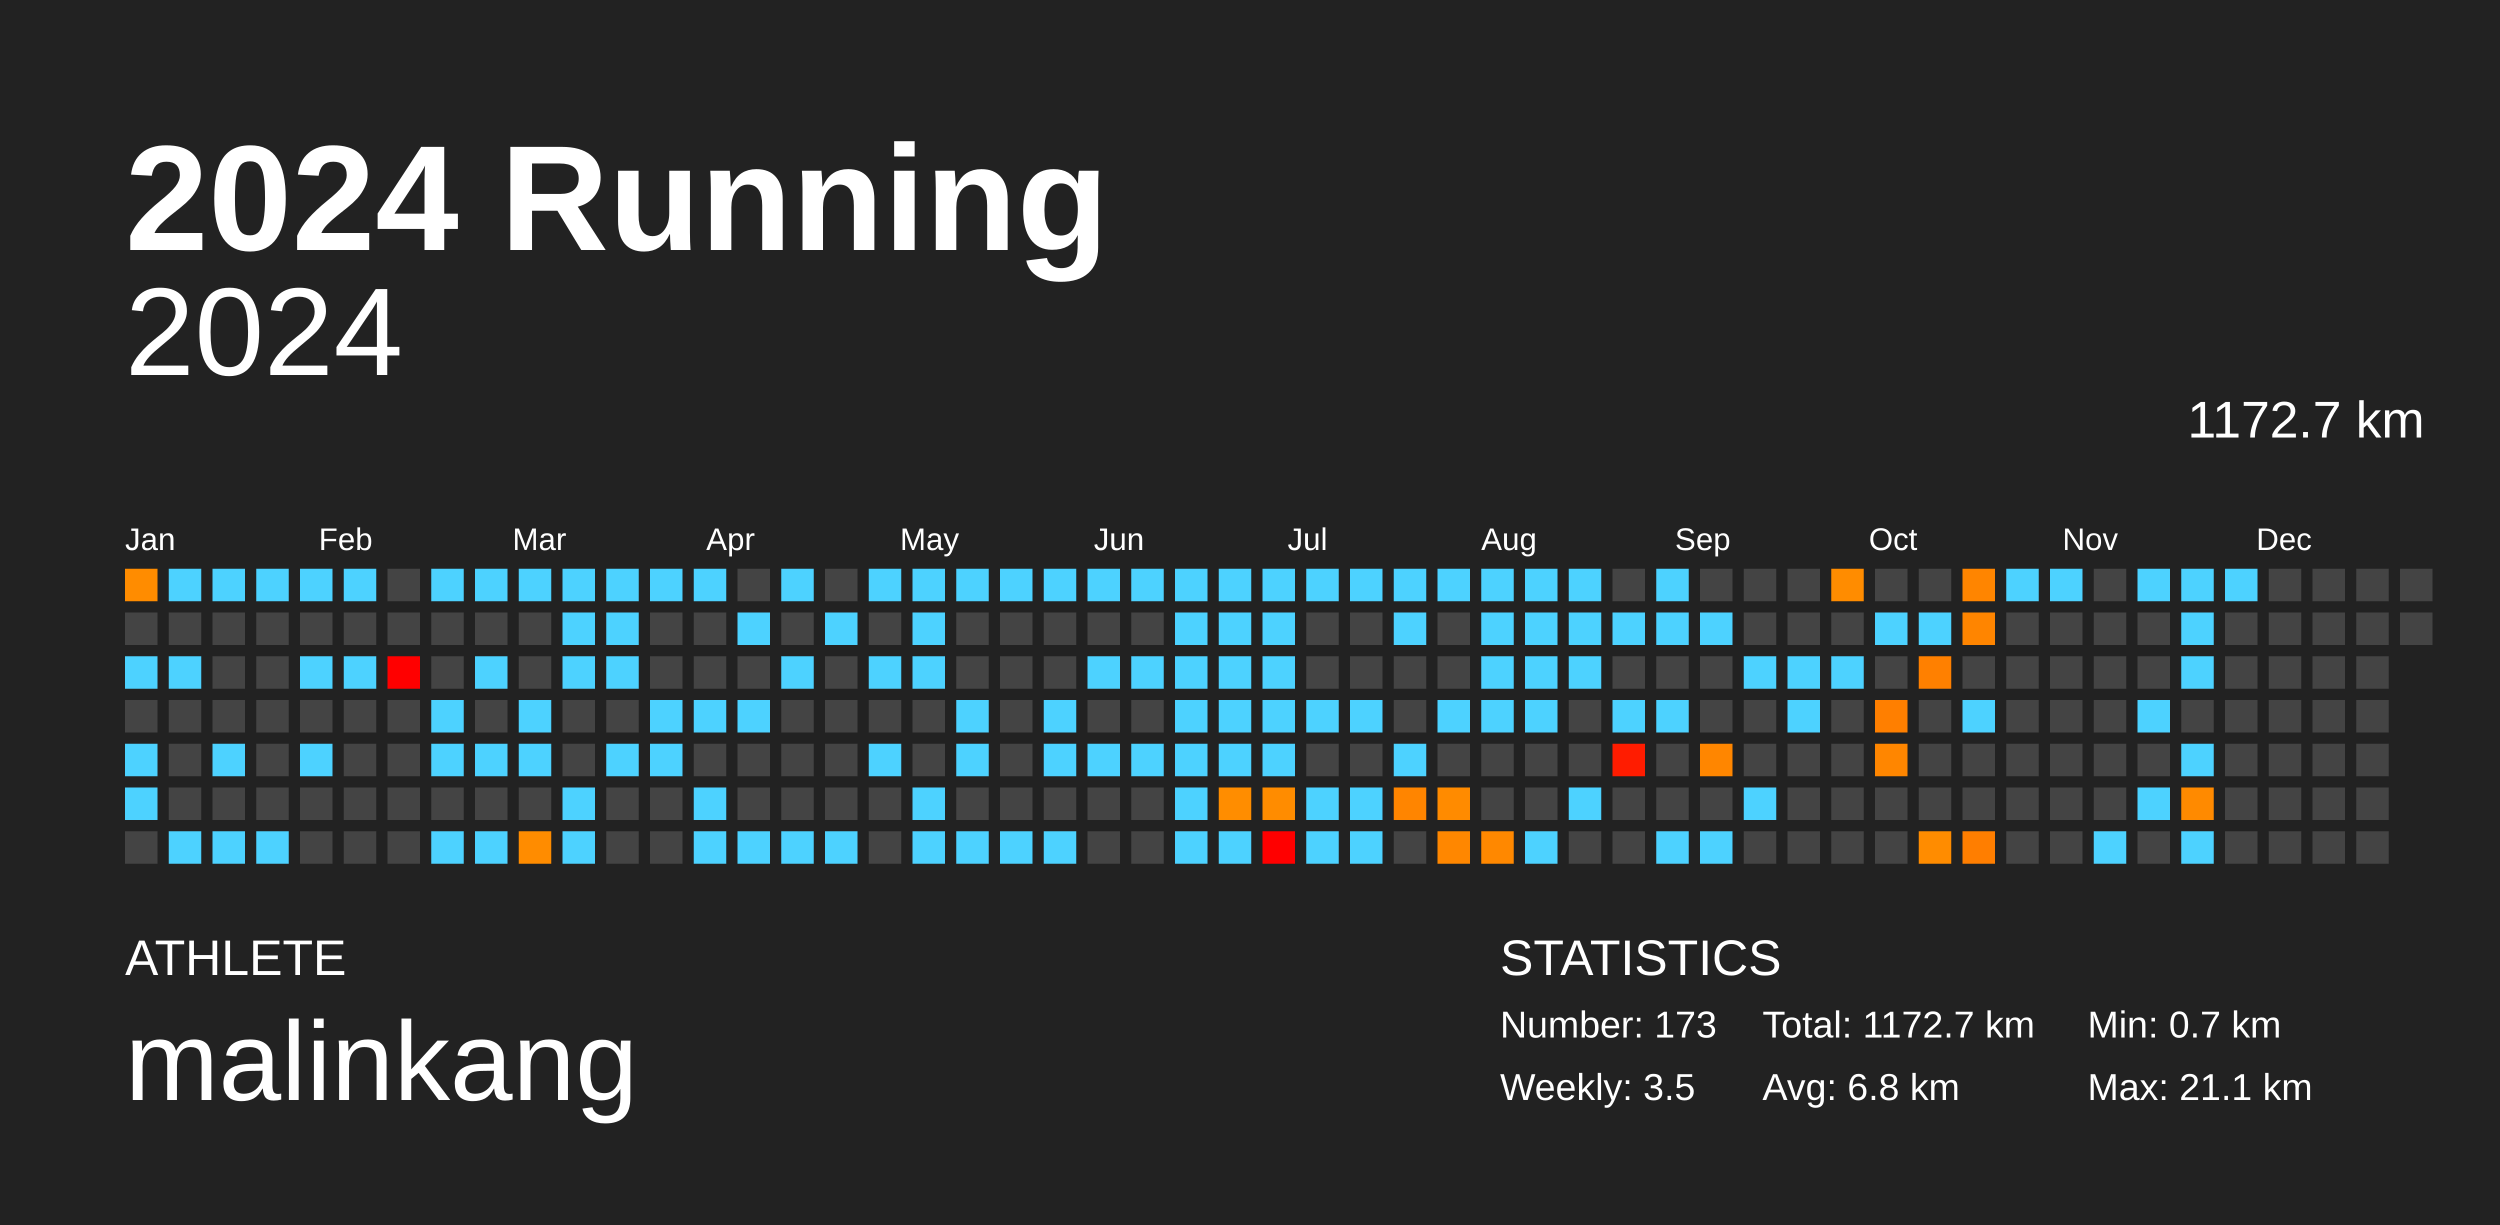
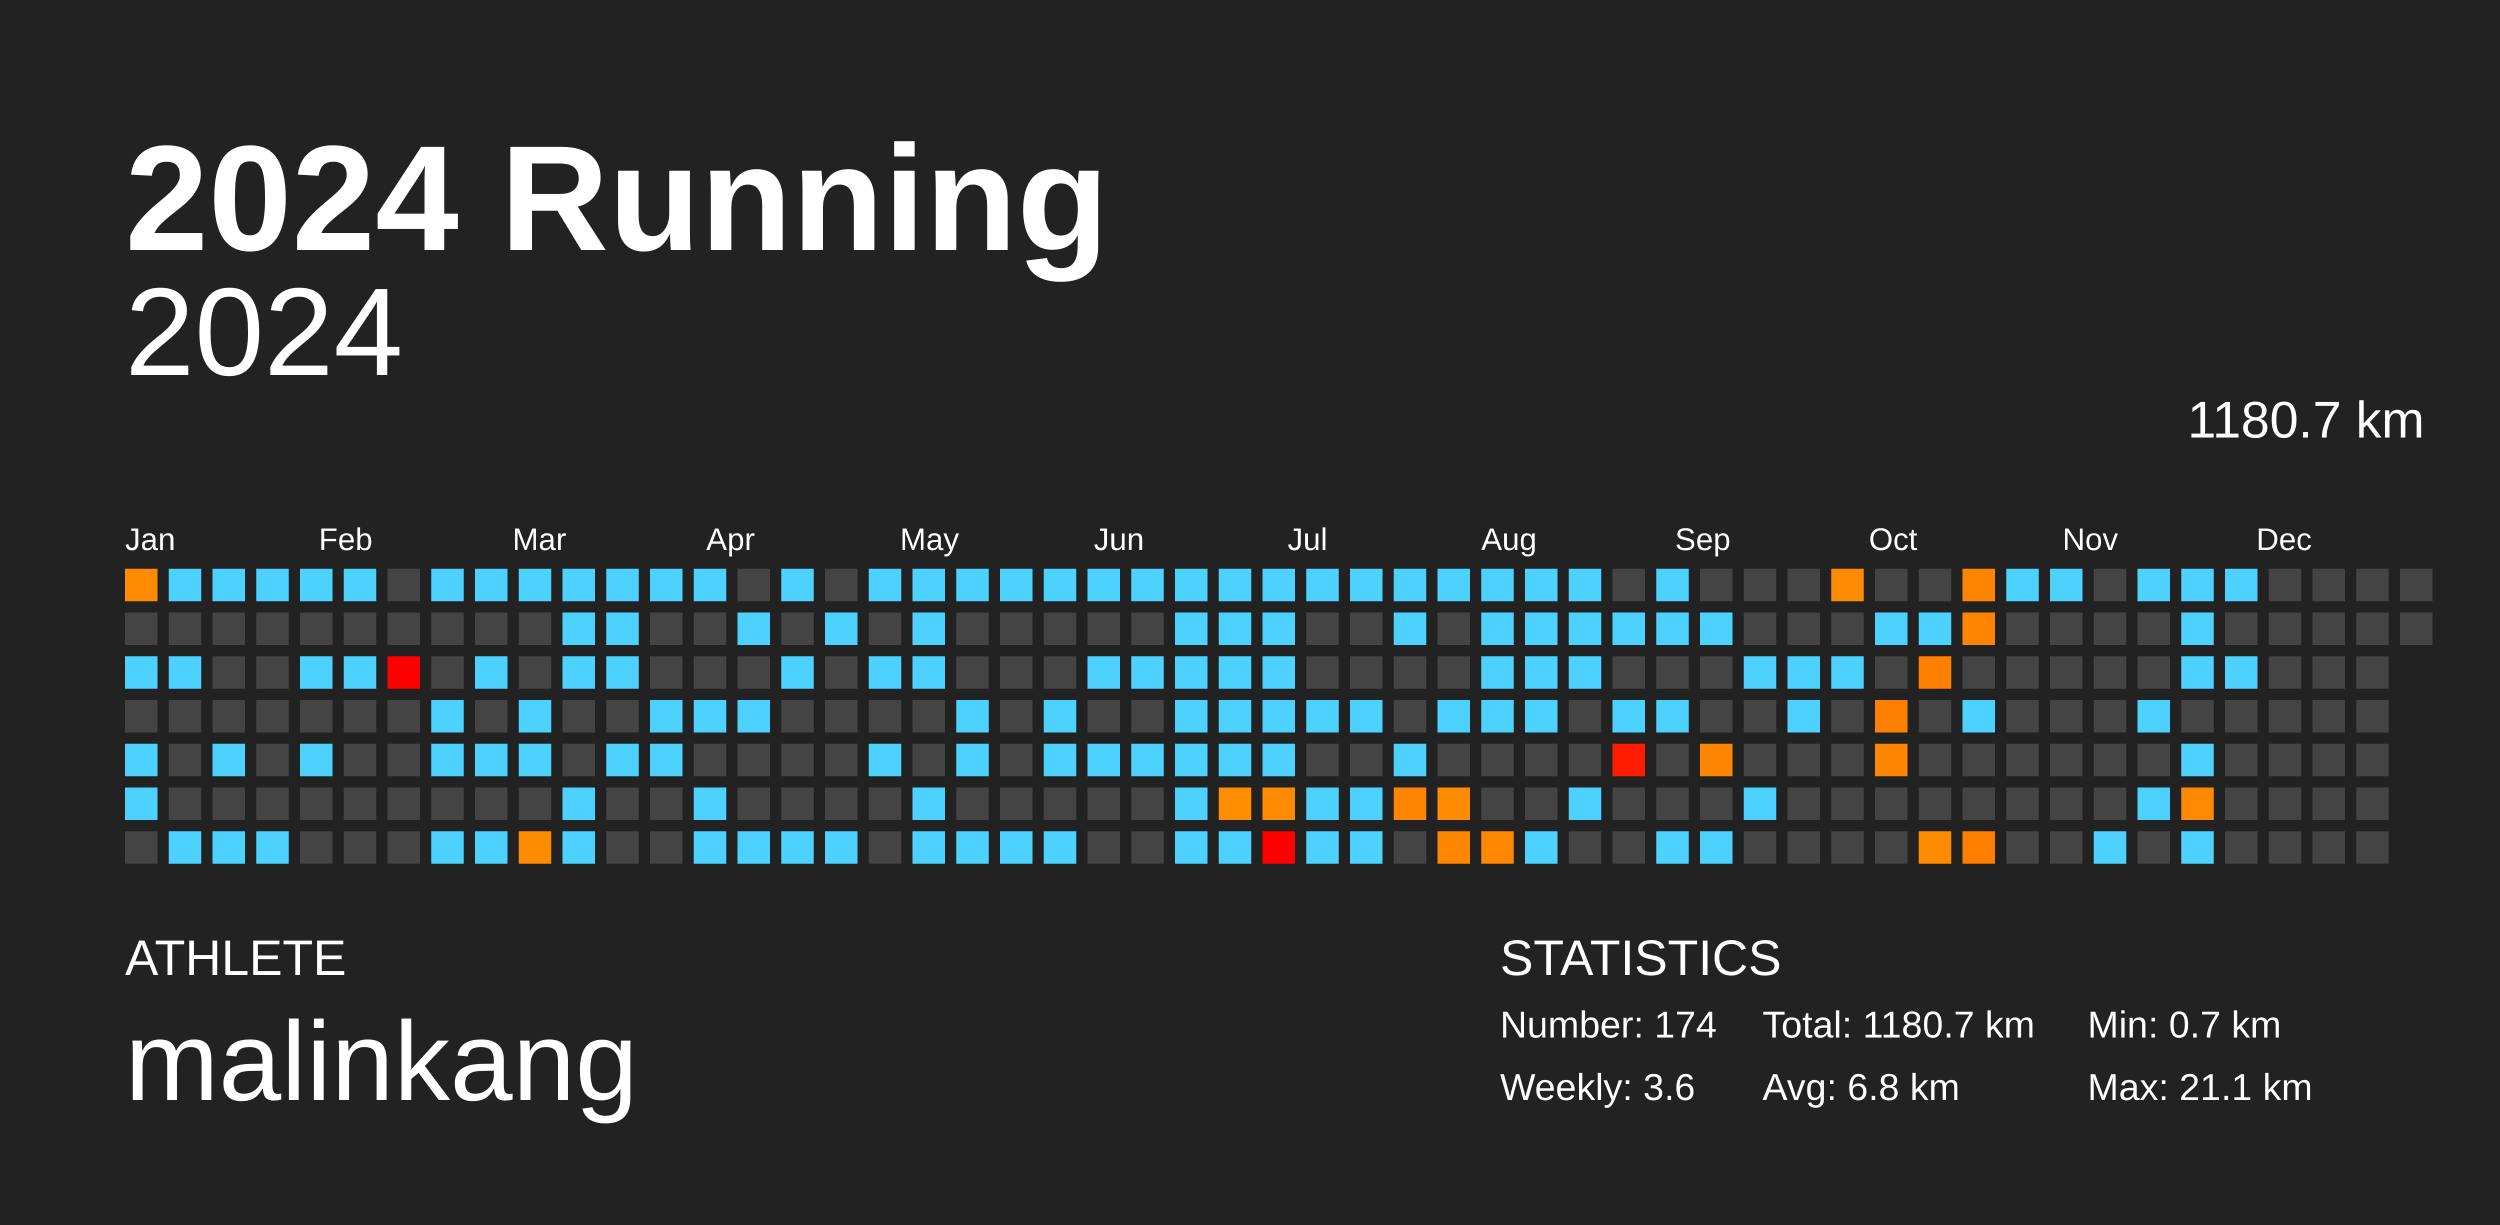
<svg xmlns="http://www.w3.org/2000/svg" baseProfile="full" height="98mm" version="1.1" viewBox="0,0,200,98" width="200mm">
  <defs />
  <rect fill="#222222" height="98" width="200" x="0" y="0" />
  <text fill="#FFFFFF" style="font-size:12px; font-family:Arial; font-weight:bold;" x="10" y="20">2024 Running</text>
  <text fill="#FFFFFF" style="font-size:4px; font-family:Arial" x="10" y="78">ATHLETE</text>
  <text fill="#FFFFFF" style="font-size:9px; font-family:Arial" x="10" y="88">malinkang</text>
  <text fill="#FFFFFF" style="font-size:4px; font-family:Arial" x="120" y="78">STATISTICS</text>
-   <text fill="#FFFFFF" style="font-size:3px; font-family:Arial" x="120" y="83">Number: 173</text>
-   <text fill="#FFFFFF" style="font-size:3px; font-family:Arial" x="120" y="88">Weekly: 3.5</text>
-   <text fill="#FFFFFF" style="font-size:3px; font-family:Arial" x="141" y="83">Total: 1172.7 km</text>
+   <text fill="#FFFFFF" style="font-size:3px; font-family:Arial" x="120" y="83">Number: 174</text>
+   <text fill="#FFFFFF" style="font-size:3px; font-family:Arial" x="120" y="88">Weekly: 3.6</text>
+   <text fill="#FFFFFF" style="font-size:3px; font-family:Arial" x="141" y="83">Total: 1180.7 km</text>
  <text fill="#FFFFFF" style="font-size:3px; font-family:Arial" x="141" y="88">Avg: 6.8 km</text>
  <text fill="#FFFFFF" style="font-size:3px; font-family:Arial" x="167" y="83">Min: 0.7 km</text>
  <text fill="#FFFFFF" style="font-size:3px; font-family:Arial" x="167" y="88">Max: 21.1 km</text>
  <text alignment-baseline="hanging" fill="#FFFFFF" style="font-size:10.0px; font-family:Arial;" x="10" y="30">2024</text>
-   <text alignment-baseline="hanging" fill="#FFFFFF" style="font-size:4.125px; font-family:Arial;" x="175" y="35">1172.7 km</text>
+   <text alignment-baseline="hanging" fill="#FFFFFF" style="font-size:4.125px; font-family:Arial;" x="175" y="35">1180.7 km</text>
  <text fill="#FFFFFF" style="font-size:2.5px; font-family:Arial" x="10.0" y="44">Jan</text>
  <text fill="#FFFFFF" style="font-size:2.5px; font-family:Arial" x="25.5" y="44">Feb</text>
  <text fill="#FFFFFF" style="font-size:2.5px; font-family:Arial" x="41.0" y="44">Mar</text>
  <text fill="#FFFFFF" style="font-size:2.5px; font-family:Arial" x="56.5" y="44">Apr</text>
  <text fill="#FFFFFF" style="font-size:2.5px; font-family:Arial" x="72.0" y="44">May</text>
  <text fill="#FFFFFF" style="font-size:2.5px; font-family:Arial" x="87.5" y="44">Jun</text>
  <text fill="#FFFFFF" style="font-size:2.5px; font-family:Arial" x="103.0" y="44">Jul</text>
  <text fill="#FFFFFF" style="font-size:2.5px; font-family:Arial" x="118.5" y="44">Aug</text>
  <text fill="#FFFFFF" style="font-size:2.5px; font-family:Arial" x="134.0" y="44">Sep</text>
  <text fill="#FFFFFF" style="font-size:2.5px; font-family:Arial" x="149.5" y="44">Oct</text>
  <text fill="#FFFFFF" style="font-size:2.5px; font-family:Arial" x="165.0" y="44">Nov</text>
  <text fill="#FFFFFF" style="font-size:2.5px; font-family:Arial" x="180.5" y="44">Dec</text>
  <rect fill="#ff8c00" height="2.6" width="2.6" x="10.0" y="45.5" />
  <rect fill="#444444" height="2.6" width="2.6" x="10.0" y="49.0" />
  <rect fill="#4dd2ff" height="2.6" width="2.6" x="10.0" y="52.5" />
  <rect fill="#444444" height="2.6" width="2.6" x="10.0" y="56.0" />
  <rect fill="#4dd2ff" height="2.6" width="2.6" x="10.0" y="59.5" />
  <rect fill="#4dd2ff" height="2.6" width="2.6" x="10.0" y="63.0" />
  <rect fill="#444444" height="2.6" width="2.6" x="10.0" y="66.5" />
  <rect fill="#4dd2ff" height="2.6" width="2.6" x="13.5" y="45.5" />
  <rect fill="#444444" height="2.6" width="2.6" x="13.5" y="49.0" />
  <rect fill="#4dd2ff" height="2.6" width="2.6" x="13.5" y="52.5" />
  <rect fill="#444444" height="2.6" width="2.6" x="13.5" y="56.0" />
  <rect fill="#444444" height="2.6" width="2.6" x="13.5" y="59.5" />
  <rect fill="#444444" height="2.6" width="2.6" x="13.5" y="63.0" />
  <rect fill="#4dd2ff" height="2.6" width="2.6" x="13.5" y="66.5" />
  <rect fill="#4dd2ff" height="2.6" width="2.6" x="17.0" y="45.5" />
  <rect fill="#444444" height="2.6" width="2.6" x="17.0" y="49.0" />
  <rect fill="#444444" height="2.6" width="2.6" x="17.0" y="52.5" />
  <rect fill="#444444" height="2.6" width="2.6" x="17.0" y="56.0" />
  <rect fill="#4dd2ff" height="2.6" width="2.6" x="17.0" y="59.5" />
  <rect fill="#444444" height="2.6" width="2.6" x="17.0" y="63.0" />
  <rect fill="#4dd2ff" height="2.6" width="2.6" x="17.0" y="66.5" />
  <rect fill="#4dd2ff" height="2.6" width="2.6" x="20.5" y="45.5" />
  <rect fill="#444444" height="2.6" width="2.6" x="20.5" y="49.0" />
  <rect fill="#444444" height="2.6" width="2.6" x="20.5" y="52.5" />
  <rect fill="#444444" height="2.6" width="2.6" x="20.5" y="56.0" />
  <rect fill="#444444" height="2.6" width="2.6" x="20.5" y="59.5" />
  <rect fill="#444444" height="2.6" width="2.6" x="20.5" y="63.0" />
  <rect fill="#4dd2ff" height="2.6" width="2.6" x="20.5" y="66.5" />
  <rect fill="#4dd2ff" height="2.6" width="2.6" x="24.0" y="45.5" />
  <rect fill="#444444" height="2.6" width="2.6" x="24.0" y="49.0" />
  <rect fill="#4dd2ff" height="2.6" width="2.6" x="24.0" y="52.5" />
  <rect fill="#444444" height="2.6" width="2.6" x="24.0" y="56.0" />
  <rect fill="#4dd2ff" height="2.6" width="2.6" x="24.0" y="59.5" />
  <rect fill="#444444" height="2.6" width="2.6" x="24.0" y="63.0" />
  <rect fill="#444444" height="2.6" width="2.6" x="24.0" y="66.5" />
  <rect fill="#4dd2ff" height="2.6" width="2.6" x="27.5" y="45.5" />
  <rect fill="#444444" height="2.6" width="2.6" x="27.5" y="49.0" />
  <rect fill="#4dd2ff" height="2.6" width="2.6" x="27.5" y="52.5" />
  <rect fill="#444444" height="2.6" width="2.6" x="27.5" y="56.0" />
  <rect fill="#444444" height="2.6" width="2.6" x="27.5" y="59.5" />
  <rect fill="#444444" height="2.6" width="2.6" x="27.5" y="63.0" />
  <rect fill="#444444" height="2.6" width="2.6" x="27.5" y="66.5" />
  <rect fill="#444444" height="2.6" width="2.6" x="31.0" y="45.5" />
  <rect fill="#444444" height="2.6" width="2.6" x="31.0" y="49.0" />
  <rect fill="red" height="2.6" width="2.6" x="31.0" y="52.5" />
  <rect fill="#444444" height="2.6" width="2.6" x="31.0" y="56.0" />
  <rect fill="#444444" height="2.6" width="2.6" x="31.0" y="59.5" />
  <rect fill="#444444" height="2.6" width="2.6" x="31.0" y="63.0" />
  <rect fill="#444444" height="2.6" width="2.6" x="31.0" y="66.5" />
  <rect fill="#4dd2ff" height="2.6" width="2.6" x="34.5" y="45.5" />
  <rect fill="#444444" height="2.6" width="2.6" x="34.5" y="49.0" />
  <rect fill="#444444" height="2.6" width="2.6" x="34.5" y="52.5" />
  <rect fill="#4dd2ff" height="2.6" width="2.6" x="34.5" y="56.0" />
  <rect fill="#4dd2ff" height="2.6" width="2.6" x="34.5" y="59.5" />
  <rect fill="#444444" height="2.6" width="2.6" x="34.5" y="63.0" />
  <rect fill="#4dd2ff" height="2.6" width="2.6" x="34.5" y="66.5" />
  <rect fill="#4dd2ff" height="2.6" width="2.6" x="38.0" y="45.5" />
  <rect fill="#444444" height="2.6" width="2.6" x="38.0" y="49.0" />
  <rect fill="#4dd2ff" height="2.6" width="2.6" x="38.0" y="52.5" />
  <rect fill="#444444" height="2.6" width="2.6" x="38.0" y="56.0" />
  <rect fill="#4dd2ff" height="2.6" width="2.6" x="38.0" y="59.5" />
  <rect fill="#444444" height="2.6" width="2.6" x="38.0" y="63.0" />
  <rect fill="#4dd2ff" height="2.6" width="2.6" x="38.0" y="66.5" />
  <rect fill="#4dd2ff" height="2.6" width="2.6" x="41.5" y="45.5" />
  <rect fill="#444444" height="2.6" width="2.6" x="41.5" y="49.0" />
  <rect fill="#444444" height="2.6" width="2.6" x="41.5" y="52.5" />
  <rect fill="#4dd2ff" height="2.6" width="2.6" x="41.5" y="56.0" />
  <rect fill="#4dd2ff" height="2.6" width="2.6" x="41.5" y="59.5" />
  <rect fill="#444444" height="2.6" width="2.6" x="41.5" y="63.0" />
  <rect fill="#ff8c00" height="2.6" width="2.6" x="41.5" y="66.5" />
  <rect fill="#4dd2ff" height="2.6" width="2.6" x="45.0" y="45.5" />
  <rect fill="#4dd2ff" height="2.6" width="2.6" x="45.0" y="49.0" />
  <rect fill="#4dd2ff" height="2.6" width="2.6" x="45.0" y="52.5" />
  <rect fill="#444444" height="2.6" width="2.6" x="45.0" y="56.0" />
  <rect fill="#444444" height="2.6" width="2.6" x="45.0" y="59.5" />
  <rect fill="#4dd2ff" height="2.6" width="2.6" x="45.0" y="63.0" />
  <rect fill="#4dd2ff" height="2.6" width="2.6" x="45.0" y="66.5" />
  <rect fill="#4dd2ff" height="2.6" width="2.6" x="48.5" y="45.5" />
  <rect fill="#4dd2ff" height="2.6" width="2.6" x="48.5" y="49.0" />
  <rect fill="#4dd2ff" height="2.6" width="2.6" x="48.5" y="52.5" />
  <rect fill="#444444" height="2.6" width="2.6" x="48.5" y="56.0" />
  <rect fill="#4dd2ff" height="2.6" width="2.6" x="48.5" y="59.5" />
  <rect fill="#444444" height="2.6" width="2.6" x="48.5" y="63.0" />
  <rect fill="#444444" height="2.6" width="2.6" x="48.5" y="66.5" />
  <rect fill="#4dd2ff" height="2.6" width="2.6" x="52.0" y="45.5" />
  <rect fill="#444444" height="2.6" width="2.6" x="52.0" y="49.0" />
  <rect fill="#444444" height="2.6" width="2.6" x="52.0" y="52.5" />
  <rect fill="#4dd2ff" height="2.6" width="2.6" x="52.0" y="56.0" />
  <rect fill="#4dd2ff" height="2.6" width="2.6" x="52.0" y="59.5" />
  <rect fill="#444444" height="2.6" width="2.6" x="52.0" y="63.0" />
  <rect fill="#444444" height="2.6" width="2.6" x="52.0" y="66.5" />
  <rect fill="#4dd2ff" height="2.6" width="2.6" x="55.5" y="45.5" />
  <rect fill="#444444" height="2.6" width="2.6" x="55.5" y="49.0" />
  <rect fill="#444444" height="2.6" width="2.6" x="55.5" y="52.5" />
  <rect fill="#4dd2ff" height="2.6" width="2.6" x="55.5" y="56.0" />
  <rect fill="#444444" height="2.6" width="2.6" x="55.5" y="59.5" />
  <rect fill="#4dd2ff" height="2.6" width="2.6" x="55.5" y="63.0" />
  <rect fill="#4dd2ff" height="2.6" width="2.6" x="55.5" y="66.5" />
  <rect fill="#444444" height="2.6" width="2.6" x="59.0" y="45.5" />
  <rect fill="#4dd2ff" height="2.6" width="2.6" x="59.0" y="49.0" />
  <rect fill="#444444" height="2.6" width="2.6" x="59.0" y="52.5" />
  <rect fill="#4dd2ff" height="2.6" width="2.6" x="59.0" y="56.0" />
  <rect fill="#444444" height="2.6" width="2.6" x="59.0" y="59.5" />
  <rect fill="#444444" height="2.6" width="2.6" x="59.0" y="63.0" />
  <rect fill="#4dd2ff" height="2.6" width="2.6" x="59.0" y="66.5" />
  <rect fill="#4dd2ff" height="2.6" width="2.6" x="62.5" y="45.5" />
  <rect fill="#444444" height="2.6" width="2.6" x="62.5" y="49.0" />
  <rect fill="#4dd2ff" height="2.6" width="2.6" x="62.5" y="52.5" />
  <rect fill="#444444" height="2.6" width="2.6" x="62.5" y="56.0" />
  <rect fill="#444444" height="2.6" width="2.6" x="62.5" y="59.5" />
  <rect fill="#444444" height="2.6" width="2.6" x="62.5" y="63.0" />
  <rect fill="#4dd2ff" height="2.6" width="2.6" x="62.5" y="66.5" />
  <rect fill="#444444" height="2.6" width="2.6" x="66.0" y="45.5" />
  <rect fill="#4dd2ff" height="2.6" width="2.6" x="66.0" y="49.0" />
  <rect fill="#444444" height="2.6" width="2.6" x="66.0" y="52.5" />
  <rect fill="#444444" height="2.6" width="2.6" x="66.0" y="56.0" />
  <rect fill="#444444" height="2.6" width="2.6" x="66.0" y="59.5" />
  <rect fill="#444444" height="2.6" width="2.6" x="66.0" y="63.0" />
  <rect fill="#4dd2ff" height="2.6" width="2.6" x="66.0" y="66.5" />
  <rect fill="#4dd2ff" height="2.6" width="2.6" x="69.5" y="45.5" />
  <rect fill="#444444" height="2.6" width="2.6" x="69.5" y="49.0" />
  <rect fill="#4dd2ff" height="2.6" width="2.6" x="69.5" y="52.5" />
  <rect fill="#444444" height="2.6" width="2.6" x="69.5" y="56.0" />
  <rect fill="#4dd2ff" height="2.6" width="2.6" x="69.5" y="59.5" />
  <rect fill="#444444" height="2.6" width="2.6" x="69.5" y="63.0" />
  <rect fill="#444444" height="2.6" width="2.6" x="69.5" y="66.5" />
  <rect fill="#4dd2ff" height="2.6" width="2.6" x="73.0" y="45.5" />
  <rect fill="#4dd2ff" height="2.6" width="2.6" x="73.0" y="49.0" />
  <rect fill="#4dd2ff" height="2.6" width="2.6" x="73.0" y="52.5" />
  <rect fill="#444444" height="2.6" width="2.6" x="73.0" y="56.0" />
  <rect fill="#444444" height="2.6" width="2.6" x="73.0" y="59.5" />
  <rect fill="#4dd2ff" height="2.6" width="2.6" x="73.0" y="63.0" />
  <rect fill="#4dd2ff" height="2.6" width="2.6" x="73.0" y="66.5" />
  <rect fill="#4dd2ff" height="2.6" width="2.6" x="76.5" y="45.5" />
  <rect fill="#444444" height="2.6" width="2.6" x="76.5" y="49.0" />
  <rect fill="#444444" height="2.6" width="2.6" x="76.5" y="52.5" />
  <rect fill="#4dd2ff" height="2.6" width="2.6" x="76.5" y="56.0" />
  <rect fill="#4dd2ff" height="2.6" width="2.6" x="76.5" y="59.5" />
  <rect fill="#444444" height="2.6" width="2.6" x="76.5" y="63.0" />
  <rect fill="#4dd2ff" height="2.6" width="2.6" x="76.5" y="66.5" />
  <rect fill="#4dd2ff" height="2.6" width="2.6" x="80.0" y="45.5" />
  <rect fill="#444444" height="2.6" width="2.6" x="80.0" y="49.0" />
  <rect fill="#444444" height="2.6" width="2.6" x="80.0" y="52.5" />
  <rect fill="#444444" height="2.6" width="2.6" x="80.0" y="56.0" />
  <rect fill="#444444" height="2.6" width="2.6" x="80.0" y="59.5" />
  <rect fill="#444444" height="2.6" width="2.6" x="80.0" y="63.0" />
  <rect fill="#4dd2ff" height="2.6" width="2.6" x="80.0" y="66.5" />
  <rect fill="#4dd2ff" height="2.6" width="2.6" x="83.5" y="45.5" />
  <rect fill="#444444" height="2.6" width="2.6" x="83.5" y="49.0" />
  <rect fill="#444444" height="2.6" width="2.6" x="83.5" y="52.5" />
  <rect fill="#4dd2ff" height="2.6" width="2.6" x="83.5" y="56.0" />
  <rect fill="#4dd2ff" height="2.6" width="2.6" x="83.5" y="59.5" />
  <rect fill="#444444" height="2.6" width="2.6" x="83.5" y="63.0" />
  <rect fill="#4dd2ff" height="2.6" width="2.6" x="83.5" y="66.5" />
  <rect fill="#4dd2ff" height="2.6" width="2.6" x="87.0" y="45.5" />
  <rect fill="#444444" height="2.6" width="2.6" x="87.0" y="49.0" />
  <rect fill="#4dd2ff" height="2.6" width="2.6" x="87.0" y="52.5" />
  <rect fill="#444444" height="2.6" width="2.6" x="87.0" y="56.0" />
  <rect fill="#4dd2ff" height="2.6" width="2.6" x="87.0" y="59.5" />
  <rect fill="#444444" height="2.6" width="2.6" x="87.0" y="63.0" />
  <rect fill="#444444" height="2.6" width="2.6" x="87.0" y="66.5" />
  <rect fill="#4dd2ff" height="2.6" width="2.6" x="90.5" y="45.5" />
  <rect fill="#444444" height="2.6" width="2.6" x="90.5" y="49.0" />
  <rect fill="#4dd2ff" height="2.6" width="2.6" x="90.5" y="52.5" />
  <rect fill="#444444" height="2.6" width="2.6" x="90.5" y="56.0" />
  <rect fill="#4dd2ff" height="2.6" width="2.6" x="90.5" y="59.5" />
  <rect fill="#444444" height="2.6" width="2.6" x="90.5" y="63.0" />
  <rect fill="#444444" height="2.6" width="2.6" x="90.5" y="66.5" />
  <rect fill="#4dd2ff" height="2.6" width="2.6" x="94.0" y="45.5" />
  <rect fill="#4dd2ff" height="2.6" width="2.6" x="94.0" y="49.0" />
  <rect fill="#4dd2ff" height="2.6" width="2.6" x="94.0" y="52.5" />
  <rect fill="#4dd2ff" height="2.6" width="2.6" x="94.0" y="56.0" />
  <rect fill="#4dd2ff" height="2.6" width="2.6" x="94.0" y="59.5" />
  <rect fill="#4dd2ff" height="2.6" width="2.6" x="94.0" y="63.0" />
  <rect fill="#4dd2ff" height="2.6" width="2.6" x="94.0" y="66.5" />
  <rect fill="#4dd2ff" height="2.6" width="2.6" x="97.5" y="45.5" />
  <rect fill="#4dd2ff" height="2.6" width="2.6" x="97.5" y="49.0" />
  <rect fill="#4dd2ff" height="2.6" width="2.6" x="97.5" y="52.5" />
  <rect fill="#4dd2ff" height="2.6" width="2.6" x="97.5" y="56.0" />
  <rect fill="#4dd2ff" height="2.6" width="2.6" x="97.5" y="59.5" />
  <rect fill="#ff8d00" height="2.6" width="2.6" x="97.5" y="63.0" />
  <rect fill="#4dd2ff" height="2.6" width="2.6" x="97.5" y="66.5" />
  <rect fill="#4dd2ff" height="2.6" width="2.6" x="101.0" y="45.5" />
  <rect fill="#4dd2ff" height="2.6" width="2.6" x="101.0" y="49.0" />
  <rect fill="#4dd2ff" height="2.6" width="2.6" x="101.0" y="52.5" />
  <rect fill="#4dd2ff" height="2.6" width="2.6" x="101.0" y="56.0" />
  <rect fill="#4dd2ff" height="2.6" width="2.6" x="101.0" y="59.5" />
  <rect fill="#ff8c00" height="2.6" width="2.6" x="101.0" y="63.0" />
  <rect fill="red" height="2.6" width="2.6" x="101.0" y="66.5" />
  <rect fill="#4dd2ff" height="2.6" width="2.6" x="104.5" y="45.5" />
  <rect fill="#444444" height="2.6" width="2.6" x="104.5" y="49.0" />
  <rect fill="#444444" height="2.6" width="2.6" x="104.5" y="52.5" />
  <rect fill="#4dd2ff" height="2.6" width="2.6" x="104.5" y="56.0" />
  <rect fill="#444444" height="2.6" width="2.6" x="104.5" y="59.5" />
  <rect fill="#4dd2ff" height="2.6" width="2.6" x="104.5" y="63.0" />
  <rect fill="#4dd2ff" height="2.6" width="2.6" x="104.5" y="66.5" />
  <rect fill="#4dd2ff" height="2.6" width="2.6" x="108.0" y="45.5" />
  <rect fill="#444444" height="2.6" width="2.6" x="108.0" y="49.0" />
  <rect fill="#444444" height="2.6" width="2.6" x="108.0" y="52.5" />
  <rect fill="#4dd2ff" height="2.6" width="2.6" x="108.0" y="56.0" />
  <rect fill="#444444" height="2.6" width="2.6" x="108.0" y="59.5" />
  <rect fill="#4dd2ff" height="2.6" width="2.6" x="108.0" y="63.0" />
  <rect fill="#4dd2ff" height="2.6" width="2.6" x="108.0" y="66.5" />
  <rect fill="#4dd2ff" height="2.6" width="2.6" x="111.5" y="45.5" />
  <rect fill="#4dd2ff" height="2.6" width="2.6" x="111.5" y="49.0" />
  <rect fill="#444444" height="2.6" width="2.6" x="111.5" y="52.5" />
  <rect fill="#444444" height="2.6" width="2.6" x="111.5" y="56.0" />
  <rect fill="#4dd2ff" height="2.6" width="2.6" x="111.5" y="59.5" />
  <rect fill="#ff8500" height="2.6" width="2.6" x="111.5" y="63.0" />
  <rect fill="#444444" height="2.6" width="2.6" x="111.5" y="66.5" />
  <rect fill="#4dd2ff" height="2.6" width="2.6" x="115.0" y="45.5" />
  <rect fill="#444444" height="2.6" width="2.6" x="115.0" y="49.0" />
  <rect fill="#444444" height="2.6" width="2.6" x="115.0" y="52.5" />
  <rect fill="#4dd2ff" height="2.6" width="2.6" x="115.0" y="56.0" />
  <rect fill="#444444" height="2.6" width="2.6" x="115.0" y="59.5" />
  <rect fill="#ff8b00" height="2.6" width="2.6" x="115.0" y="63.0" />
  <rect fill="#ff8700" height="2.6" width="2.6" x="115.0" y="66.5" />
  <rect fill="#4dd2ff" height="2.6" width="2.6" x="118.5" y="45.5" />
  <rect fill="#4dd2ff" height="2.6" width="2.6" x="118.5" y="49.0" />
  <rect fill="#4dd2ff" height="2.6" width="2.6" x="118.5" y="52.5" />
  <rect fill="#4dd2ff" height="2.6" width="2.6" x="118.5" y="56.0" />
  <rect fill="#444444" height="2.6" width="2.6" x="118.5" y="59.5" />
  <rect fill="#444444" height="2.6" width="2.6" x="118.5" y="63.0" />
  <rect fill="#ff8800" height="2.6" width="2.6" x="118.5" y="66.5" />
  <rect fill="#4dd2ff" height="2.6" width="2.6" x="122.0" y="45.5" />
  <rect fill="#4dd2ff" height="2.6" width="2.6" x="122.0" y="49.0" />
  <rect fill="#4dd2ff" height="2.6" width="2.6" x="122.0" y="52.5" />
  <rect fill="#4dd2ff" height="2.6" width="2.6" x="122.0" y="56.0" />
  <rect fill="#444444" height="2.6" width="2.6" x="122.0" y="59.5" />
  <rect fill="#444444" height="2.6" width="2.6" x="122.0" y="63.0" />
  <rect fill="#4dd2ff" height="2.6" width="2.6" x="122.0" y="66.5" />
  <rect fill="#4dd2ff" height="2.6" width="2.6" x="125.5" y="45.5" />
  <rect fill="#4dd2ff" height="2.6" width="2.6" x="125.5" y="49.0" />
  <rect fill="#4dd2ff" height="2.6" width="2.6" x="125.5" y="52.5" />
  <rect fill="#444444" height="2.6" width="2.6" x="125.5" y="56.0" />
  <rect fill="#444444" height="2.6" width="2.6" x="125.5" y="59.5" />
  <rect fill="#4dd2ff" height="2.6" width="2.6" x="125.5" y="63.0" />
  <rect fill="#444444" height="2.6" width="2.6" x="125.5" y="66.5" />
  <rect fill="#444444" height="2.6" width="2.6" x="129.0" y="45.5" />
  <rect fill="#4dd2ff" height="2.6" width="2.6" x="129.0" y="49.0" />
  <rect fill="#444444" height="2.6" width="2.6" x="129.0" y="52.5" />
  <rect fill="#4dd2ff" height="2.6" width="2.6" x="129.0" y="56.0" />
  <rect fill="#ff1c00" height="2.6" width="2.6" x="129.0" y="59.5" />
  <rect fill="#444444" height="2.6" width="2.6" x="129.0" y="63.0" />
  <rect fill="#444444" height="2.6" width="2.6" x="129.0" y="66.5" />
  <rect fill="#4dd2ff" height="2.6" width="2.6" x="132.5" y="45.5" />
  <rect fill="#4dd2ff" height="2.6" width="2.6" x="132.5" y="49.0" />
  <rect fill="#444444" height="2.6" width="2.6" x="132.5" y="52.5" />
  <rect fill="#4dd2ff" height="2.6" width="2.6" x="132.5" y="56.0" />
  <rect fill="#444444" height="2.6" width="2.6" x="132.5" y="59.5" />
  <rect fill="#444444" height="2.6" width="2.6" x="132.5" y="63.0" />
  <rect fill="#4dd2ff" height="2.6" width="2.6" x="132.5" y="66.5" />
  <rect fill="#444444" height="2.6" width="2.6" x="136.0" y="45.5" />
  <rect fill="#4dd2ff" height="2.6" width="2.6" x="136.0" y="49.0" />
  <rect fill="#444444" height="2.6" width="2.6" x="136.0" y="52.5" />
  <rect fill="#444444" height="2.6" width="2.6" x="136.0" y="56.0" />
  <rect fill="#ff8600" height="2.6" width="2.6" x="136.0" y="59.5" />
  <rect fill="#444444" height="2.6" width="2.6" x="136.0" y="63.0" />
  <rect fill="#4dd2ff" height="2.6" width="2.6" x="136.0" y="66.5" />
  <rect fill="#444444" height="2.6" width="2.6" x="139.5" y="45.5" />
  <rect fill="#444444" height="2.6" width="2.6" x="139.5" y="49.0" />
  <rect fill="#4dd2ff" height="2.6" width="2.6" x="139.5" y="52.5" />
  <rect fill="#444444" height="2.6" width="2.6" x="139.5" y="56.0" />
  <rect fill="#444444" height="2.6" width="2.6" x="139.5" y="59.5" />
  <rect fill="#4dd2ff" height="2.6" width="2.6" x="139.5" y="63.0" />
  <rect fill="#444444" height="2.6" width="2.6" x="139.5" y="66.5" />
  <rect fill="#444444" height="2.6" width="2.6" x="143.0" y="45.5" />
  <rect fill="#444444" height="2.6" width="2.6" x="143.0" y="49.0" />
  <rect fill="#4dd2ff" height="2.6" width="2.6" x="143.0" y="52.5" />
  <rect fill="#4dd2ff" height="2.6" width="2.6" x="143.0" y="56.0" />
  <rect fill="#444444" height="2.6" width="2.6" x="143.0" y="59.5" />
  <rect fill="#444444" height="2.6" width="2.6" x="143.0" y="63.0" />
  <rect fill="#444444" height="2.6" width="2.6" x="143.0" y="66.5" />
  <rect fill="#ff8c00" height="2.6" width="2.6" x="146.5" y="45.5" />
  <rect fill="#444444" height="2.6" width="2.6" x="146.5" y="49.0" />
  <rect fill="#4dd2ff" height="2.6" width="2.6" x="146.5" y="52.5" />
  <rect fill="#444444" height="2.6" width="2.6" x="146.5" y="56.0" />
  <rect fill="#444444" height="2.6" width="2.6" x="146.5" y="59.5" />
  <rect fill="#444444" height="2.6" width="2.6" x="146.5" y="63.0" />
  <rect fill="#444444" height="2.6" width="2.6" x="146.5" y="66.5" />
  <rect fill="#444444" height="2.6" width="2.6" x="150.0" y="45.5" />
  <rect fill="#4dd2ff" height="2.6" width="2.6" x="150.0" y="49.0" />
  <rect fill="#444444" height="2.6" width="2.6" x="150.0" y="52.5" />
  <rect fill="#ff7f00" height="2.6" width="2.6" x="150.0" y="56.0" />
  <rect fill="#ff8600" height="2.6" width="2.6" x="150.0" y="59.5" />
  <rect fill="#444444" height="2.6" width="2.6" x="150.0" y="63.0" />
  <rect fill="#444444" height="2.6" width="2.6" x="150.0" y="66.5" />
  <rect fill="#444444" height="2.6" width="2.6" x="153.5" y="45.5" />
  <rect fill="#4dd2ff" height="2.6" width="2.6" x="153.5" y="49.0" />
  <rect fill="#ff8000" height="2.6" width="2.6" x="153.5" y="52.5" />
  <rect fill="#444444" height="2.6" width="2.6" x="153.5" y="56.0" />
  <rect fill="#444444" height="2.6" width="2.6" x="153.5" y="59.5" />
  <rect fill="#444444" height="2.6" width="2.6" x="153.5" y="63.0" />
  <rect fill="#ff8c00" height="2.6" width="2.6" x="153.5" y="66.5" />
  <rect fill="#ff8500" height="2.6" width="2.6" x="157.0" y="45.5" />
  <rect fill="#ff8500" height="2.6" width="2.6" x="157.0" y="49.0" />
  <rect fill="#444444" height="2.6" width="2.6" x="157.0" y="52.5" />
  <rect fill="#4dd2ff" height="2.6" width="2.6" x="157.0" y="56.0" />
  <rect fill="#444444" height="2.6" width="2.6" x="157.0" y="59.5" />
  <rect fill="#444444" height="2.6" width="2.6" x="157.0" y="63.0" />
  <rect fill="#ff7e00" height="2.6" width="2.6" x="157.0" y="66.5" />
  <rect fill="#4dd2ff" height="2.6" width="2.6" x="160.5" y="45.5" />
  <rect fill="#444444" height="2.6" width="2.6" x="160.5" y="49.0" />
  <rect fill="#444444" height="2.6" width="2.6" x="160.5" y="52.5" />
  <rect fill="#444444" height="2.6" width="2.6" x="160.5" y="56.0" />
  <rect fill="#444444" height="2.6" width="2.6" x="160.5" y="59.5" />
  <rect fill="#444444" height="2.6" width="2.6" x="160.5" y="63.0" />
  <rect fill="#444444" height="2.6" width="2.6" x="160.5" y="66.5" />
  <rect fill="#4dd2ff" height="2.6" width="2.6" x="164.0" y="45.5" />
  <rect fill="#444444" height="2.6" width="2.6" x="164.0" y="49.0" />
  <rect fill="#444444" height="2.6" width="2.6" x="164.0" y="52.5" />
  <rect fill="#444444" height="2.6" width="2.6" x="164.0" y="56.0" />
  <rect fill="#444444" height="2.6" width="2.6" x="164.0" y="59.5" />
  <rect fill="#444444" height="2.6" width="2.6" x="164.0" y="63.0" />
  <rect fill="#444444" height="2.6" width="2.6" x="164.0" y="66.5" />
  <rect fill="#444444" height="2.6" width="2.6" x="167.5" y="45.5" />
  <rect fill="#444444" height="2.6" width="2.6" x="167.5" y="49.0" />
  <rect fill="#444444" height="2.6" width="2.6" x="167.5" y="52.5" />
  <rect fill="#444444" height="2.6" width="2.6" x="167.5" y="56.0" />
  <rect fill="#444444" height="2.6" width="2.6" x="167.5" y="59.5" />
  <rect fill="#444444" height="2.6" width="2.6" x="167.5" y="63.0" />
  <rect fill="#4dd2ff" height="2.6" width="2.6" x="167.5" y="66.5" />
  <rect fill="#4dd2ff" height="2.6" width="2.6" x="171.0" y="45.5" />
  <rect fill="#444444" height="2.6" width="2.6" x="171.0" y="49.0" />
  <rect fill="#444444" height="2.6" width="2.6" x="171.0" y="52.5" />
  <rect fill="#4dd2ff" height="2.6" width="2.6" x="171.0" y="56.0" />
  <rect fill="#444444" height="2.6" width="2.6" x="171.0" y="59.5" />
  <rect fill="#4dd2ff" height="2.6" width="2.6" x="171.0" y="63.0" />
  <rect fill="#444444" height="2.6" width="2.6" x="171.0" y="66.5" />
  <rect fill="#4dd2ff" height="2.6" width="2.6" x="174.5" y="45.5" />
  <rect fill="#4dd2ff" height="2.6" width="2.6" x="174.5" y="49.0" />
  <rect fill="#4dd2ff" height="2.6" width="2.6" x="174.5" y="52.5" />
  <rect fill="#444444" height="2.6" width="2.6" x="174.5" y="56.0" />
  <rect fill="#4dd2ff" height="2.6" width="2.6" x="174.5" y="59.5" />
  <rect fill="#ff8a00" height="2.6" width="2.6" x="174.5" y="63.0" />
  <rect fill="#4dd2ff" height="2.6" width="2.6" x="174.5" y="66.5" />
  <rect fill="#4dd2ff" height="2.6" width="2.6" x="178.0" y="45.5" />
  <rect fill="#444444" height="2.6" width="2.6" x="178.0" y="49.0" />
-   <rect fill="#444444" height="2.6" width="2.6" x="178.0" y="52.5" />
+   <rect fill="#4dd2ff" height="2.6" width="2.6" x="178.0" y="52.5" />
  <rect fill="#444444" height="2.6" width="2.6" x="178.0" y="56.0" />
  <rect fill="#444444" height="2.6" width="2.6" x="178.0" y="59.5" />
  <rect fill="#444444" height="2.6" width="2.6" x="178.0" y="63.0" />
  <rect fill="#444444" height="2.6" width="2.6" x="178.0" y="66.5" />
  <rect fill="#444444" height="2.6" width="2.6" x="181.5" y="45.5" />
  <rect fill="#444444" height="2.6" width="2.6" x="181.5" y="49.0" />
  <rect fill="#444444" height="2.6" width="2.6" x="181.5" y="52.5" />
  <rect fill="#444444" height="2.6" width="2.6" x="181.5" y="56.0" />
  <rect fill="#444444" height="2.6" width="2.6" x="181.5" y="59.5" />
  <rect fill="#444444" height="2.6" width="2.6" x="181.5" y="63.0" />
  <rect fill="#444444" height="2.6" width="2.6" x="181.5" y="66.5" />
  <rect fill="#444444" height="2.6" width="2.6" x="185.0" y="45.5" />
  <rect fill="#444444" height="2.6" width="2.6" x="185.0" y="49.0" />
  <rect fill="#444444" height="2.6" width="2.6" x="185.0" y="52.5" />
  <rect fill="#444444" height="2.6" width="2.6" x="185.0" y="56.0" />
  <rect fill="#444444" height="2.6" width="2.6" x="185.0" y="59.5" />
  <rect fill="#444444" height="2.6" width="2.6" x="185.0" y="63.0" />
  <rect fill="#444444" height="2.6" width="2.6" x="185.0" y="66.5" />
  <rect fill="#444444" height="2.6" width="2.6" x="188.5" y="45.5" />
  <rect fill="#444444" height="2.6" width="2.6" x="188.5" y="49.0" />
  <rect fill="#444444" height="2.6" width="2.6" x="188.5" y="52.5" />
  <rect fill="#444444" height="2.6" width="2.6" x="188.5" y="56.0" />
  <rect fill="#444444" height="2.6" width="2.6" x="188.5" y="59.5" />
  <rect fill="#444444" height="2.6" width="2.6" x="188.5" y="63.0" />
  <rect fill="#444444" height="2.6" width="2.6" x="188.5" y="66.5" />
  <rect fill="#444444" height="2.6" width="2.6" x="192.0" y="45.5" />
  <rect fill="#444444" height="2.6" width="2.6" x="192.0" y="49.0" />
</svg>
